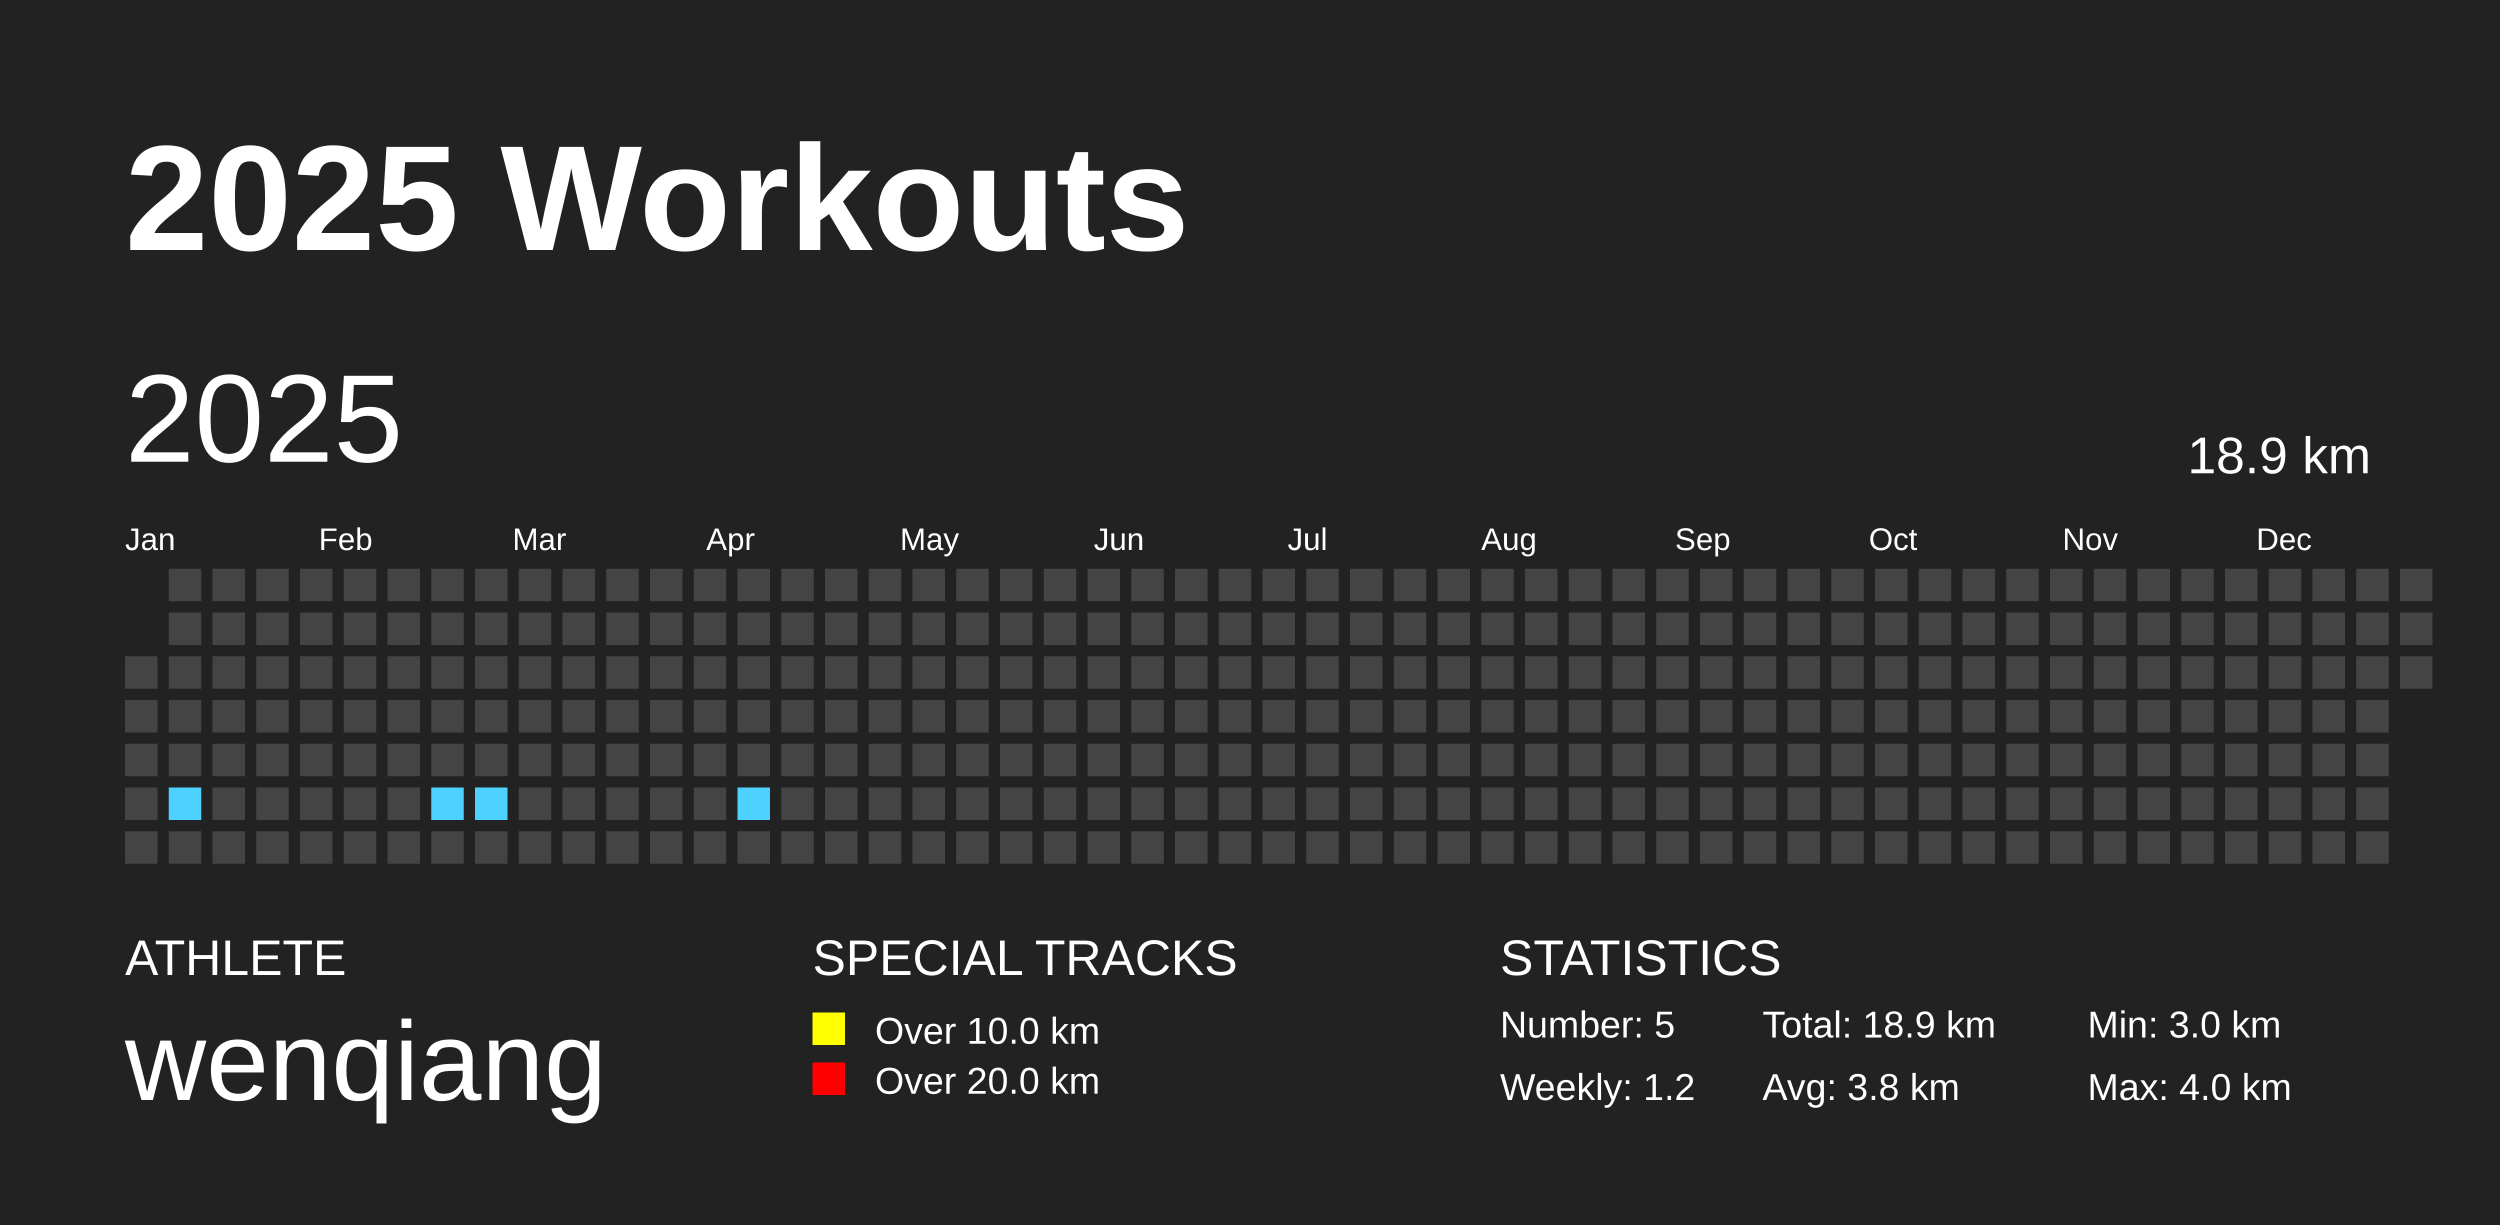
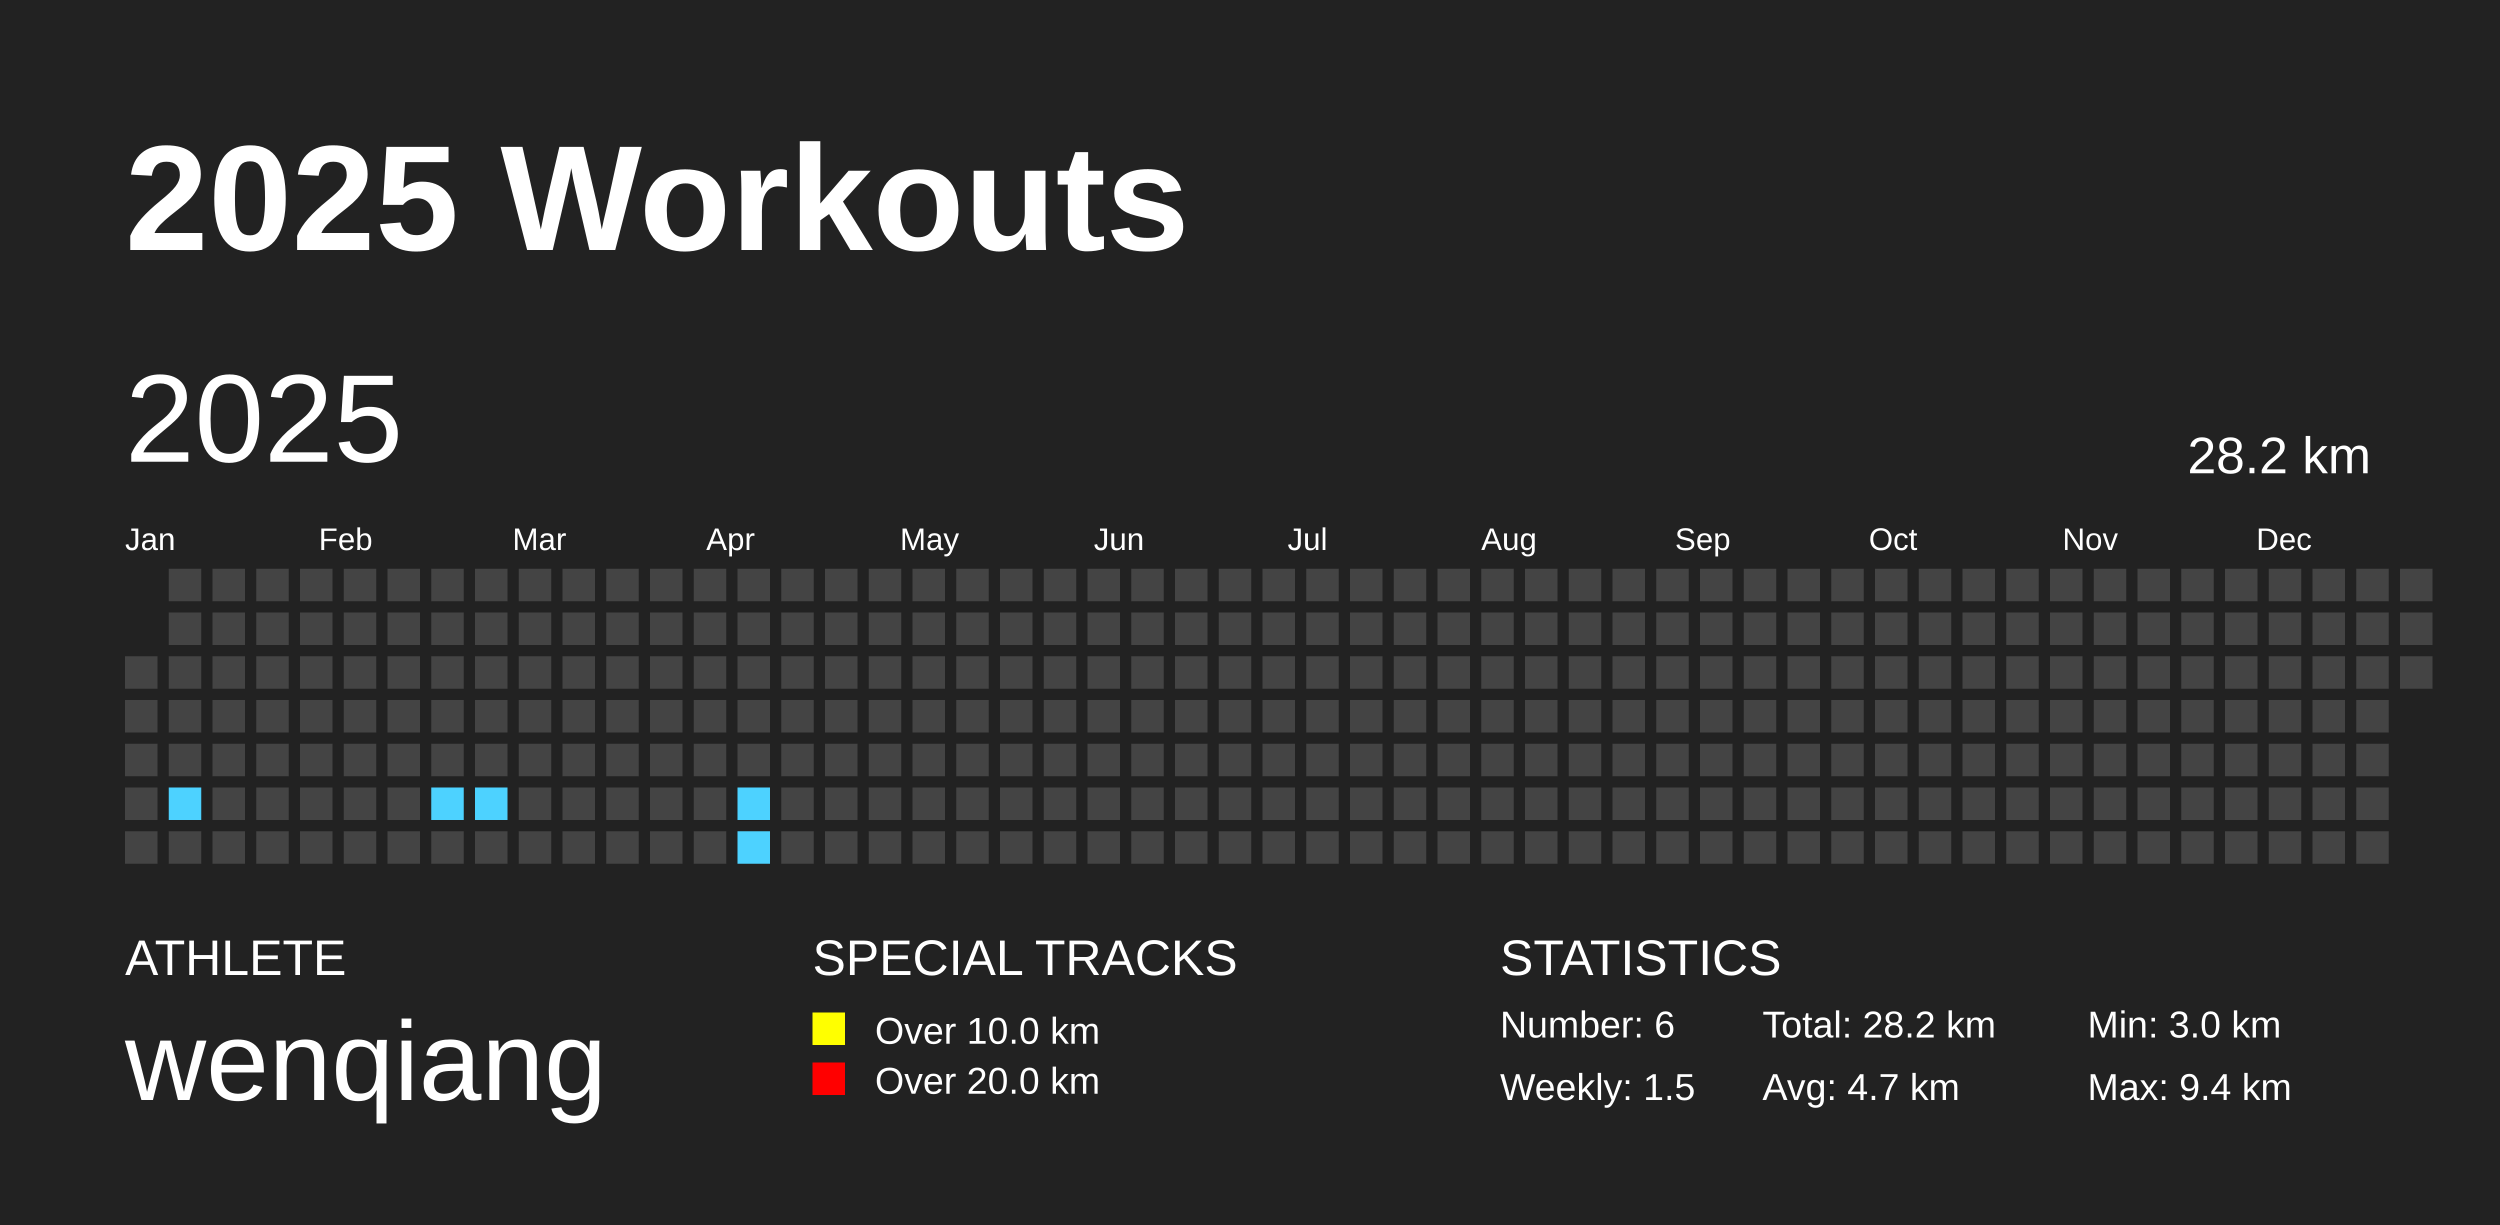
<svg xmlns="http://www.w3.org/2000/svg" baseProfile="full" height="98mm" version="1.1" viewBox="0,0,200,98" width="200mm">
  <defs />
  <rect fill="#222222" height="98" width="200" x="0" y="0" />
  <text fill="#FFFFFF" style="font-size:12px; font-family:Arial; font-weight:bold;" x="10" y="20">2025 Workouts</text>
  <text fill="#FFFFFF" style="font-size:4px; font-family:Arial" x="10" y="78">ATHLETE</text>
  <text fill="#FFFFFF" style="font-size:9px; font-family:Arial" x="10" y="88">wenqiang</text>
  <text fill="#FFFFFF" style="font-size:4px; font-family:Arial" x="65" y="78">SPECIAL TRACKS</text>
  <rect fill="yellow" height="2.6" width="2.6" x="65" y="81" />
  <text fill="#FFFFFF" style="font-size:3px; font-family:Arial" x="70" y="83.5">Over 10.0 km</text>
  <rect fill="red" height="2.6" width="2.6" x="65" y="85" />
  <text fill="#FFFFFF" style="font-size:3px; font-family:Arial" x="70" y="87.5">Over 20.0 km</text>
  <text fill="#FFFFFF" style="font-size:4px; font-family:Arial" x="120" y="78">STATISTICS</text>
-   <text fill="#FFFFFF" style="font-size:3px; font-family:Arial" x="120" y="83">Number: 5</text>
-   <text fill="#FFFFFF" style="font-size:3px; font-family:Arial" x="120" y="88">Weekly: 1.2</text>
-   <text fill="#FFFFFF" style="font-size:3px; font-family:Arial" x="141" y="83">Total: 18.9 km</text>
-   <text fill="#FFFFFF" style="font-size:3px; font-family:Arial" x="141" y="88">Avg: 3.8 km</text>
+   <text fill="#FFFFFF" style="font-size:3px; font-family:Arial" x="120" y="83">Number: 6</text>
+   <text fill="#FFFFFF" style="font-size:3px; font-family:Arial" x="120" y="88">Weekly: 1.5</text>
+   <text fill="#FFFFFF" style="font-size:3px; font-family:Arial" x="141" y="83">Total: 28.2 km</text>
+   <text fill="#FFFFFF" style="font-size:3px; font-family:Arial" x="141" y="88">Avg: 4.7 km</text>
  <text fill="#FFFFFF" style="font-size:3px; font-family:Arial" x="167" y="83">Min: 3.0 km</text>
-   <text fill="#FFFFFF" style="font-size:3px; font-family:Arial" x="167" y="88">Max: 4.0 km</text>
+   <text fill="#FFFFFF" style="font-size:3px; font-family:Arial" x="167" y="88">Max: 9.4 km</text>
  <text dominant-baseline="hanging" fill="#FFFFFF" style="font-size:10.0px; font-family:Arial;" x="10" y="30">2025</text>
-   <text dominant-baseline="hanging" fill="#FFFFFF" style="font-size:4.125px; font-family:Arial;" x="175" y="35">18.9 km</text>
+   <text dominant-baseline="hanging" fill="#FFFFFF" style="font-size:4.125px; font-family:Arial;" x="175" y="35">28.2 km</text>
  <text fill="#FFFFFF" style="font-size:2.5px; font-family:Arial" x="10.0" y="44">Jan</text>
  <text fill="#FFFFFF" style="font-size:2.5px; font-family:Arial" x="25.5" y="44">Feb</text>
  <text fill="#FFFFFF" style="font-size:2.5px; font-family:Arial" x="41.0" y="44">Mar</text>
  <text fill="#FFFFFF" style="font-size:2.5px; font-family:Arial" x="56.5" y="44">Apr</text>
  <text fill="#FFFFFF" style="font-size:2.5px; font-family:Arial" x="72.0" y="44">May</text>
  <text fill="#FFFFFF" style="font-size:2.5px; font-family:Arial" x="87.5" y="44">Jun</text>
  <text fill="#FFFFFF" style="font-size:2.5px; font-family:Arial" x="103.0" y="44">Jul</text>
  <text fill="#FFFFFF" style="font-size:2.5px; font-family:Arial" x="118.5" y="44">Aug</text>
  <text fill="#FFFFFF" style="font-size:2.5px; font-family:Arial" x="134.0" y="44">Sep</text>
  <text fill="#FFFFFF" style="font-size:2.5px; font-family:Arial" x="149.5" y="44">Oct</text>
  <text fill="#FFFFFF" style="font-size:2.5px; font-family:Arial" x="165.0" y="44">Nov</text>
  <text fill="#FFFFFF" style="font-size:2.5px; font-family:Arial" x="180.5" y="44">Dec</text>
  <rect fill="#444444" height="2.6" width="2.6" x="10.0" y="52.5" />
  <rect fill="#444444" height="2.6" width="2.6" x="10.0" y="56.0" />
  <rect fill="#444444" height="2.6" width="2.6" x="10.0" y="59.5" />
  <rect fill="#444444" height="2.6" width="2.6" x="10.0" y="63.0" />
  <rect fill="#444444" height="2.6" width="2.6" x="10.0" y="66.5" />
  <rect fill="#444444" height="2.6" width="2.6" x="13.5" y="45.5" />
  <rect fill="#444444" height="2.6" width="2.6" x="13.5" y="49.0" />
  <rect fill="#444444" height="2.6" width="2.6" x="13.5" y="52.5" />
  <rect fill="#444444" height="2.6" width="2.6" x="13.5" y="56.0" />
  <rect fill="#444444" height="2.6" width="2.6" x="13.5" y="59.5" />
  <rect fill="#4DD2FF" height="2.6" width="2.6" x="13.5" y="63.0" />
  <rect fill="#444444" height="2.6" width="2.6" x="13.5" y="66.5" />
  <rect fill="#444444" height="2.6" width="2.6" x="17.0" y="45.5" />
  <rect fill="#444444" height="2.6" width="2.6" x="17.0" y="49.0" />
  <rect fill="#444444" height="2.6" width="2.6" x="17.0" y="52.5" />
  <rect fill="#444444" height="2.6" width="2.6" x="17.0" y="56.0" />
  <rect fill="#444444" height="2.6" width="2.6" x="17.0" y="59.5" />
  <rect fill="#444444" height="2.6" width="2.6" x="17.0" y="63.0" />
  <rect fill="#444444" height="2.6" width="2.6" x="17.0" y="66.5" />
  <rect fill="#444444" height="2.6" width="2.6" x="20.5" y="45.5" />
  <rect fill="#444444" height="2.6" width="2.6" x="20.5" y="49.0" />
  <rect fill="#444444" height="2.6" width="2.6" x="20.5" y="52.5" />
  <rect fill="#444444" height="2.6" width="2.6" x="20.5" y="56.0" />
  <rect fill="#444444" height="2.6" width="2.6" x="20.5" y="59.5" />
  <rect fill="#444444" height="2.6" width="2.6" x="20.5" y="63.0" />
  <rect fill="#444444" height="2.6" width="2.6" x="20.5" y="66.5" />
  <rect fill="#444444" height="2.6" width="2.6" x="24.0" y="45.5" />
  <rect fill="#444444" height="2.6" width="2.6" x="24.0" y="49.0" />
  <rect fill="#444444" height="2.6" width="2.6" x="24.0" y="52.5" />
  <rect fill="#444444" height="2.6" width="2.6" x="24.0" y="56.0" />
  <rect fill="#444444" height="2.6" width="2.6" x="24.0" y="59.5" />
  <rect fill="#444444" height="2.6" width="2.6" x="24.0" y="63.0" />
  <rect fill="#444444" height="2.6" width="2.6" x="24.0" y="66.5" />
  <rect fill="#444444" height="2.6" width="2.6" x="27.5" y="45.5" />
  <rect fill="#444444" height="2.6" width="2.6" x="27.5" y="49.0" />
  <rect fill="#444444" height="2.6" width="2.6" x="27.5" y="52.5" />
  <rect fill="#444444" height="2.6" width="2.6" x="27.5" y="56.0" />
  <rect fill="#444444" height="2.6" width="2.6" x="27.5" y="59.5" />
  <rect fill="#444444" height="2.6" width="2.6" x="27.5" y="63.0" />
  <rect fill="#444444" height="2.6" width="2.6" x="27.5" y="66.5" />
  <rect fill="#444444" height="2.6" width="2.6" x="31.0" y="45.5" />
  <rect fill="#444444" height="2.6" width="2.6" x="31.0" y="49.0" />
  <rect fill="#444444" height="2.6" width="2.6" x="31.0" y="52.5" />
  <rect fill="#444444" height="2.6" width="2.6" x="31.0" y="56.0" />
  <rect fill="#444444" height="2.6" width="2.6" x="31.0" y="59.5" />
  <rect fill="#444444" height="2.6" width="2.6" x="31.0" y="63.0" />
  <rect fill="#444444" height="2.6" width="2.6" x="31.0" y="66.5" />
  <rect fill="#444444" height="2.6" width="2.6" x="34.5" y="45.5" />
  <rect fill="#444444" height="2.6" width="2.6" x="34.5" y="49.0" />
  <rect fill="#444444" height="2.6" width="2.6" x="34.5" y="52.5" />
  <rect fill="#444444" height="2.6" width="2.6" x="34.5" y="56.0" />
  <rect fill="#444444" height="2.6" width="2.6" x="34.5" y="59.5" />
  <rect fill="#4DD2FF" height="2.6" width="2.6" x="34.5" y="63.0" />
  <rect fill="#444444" height="2.6" width="2.6" x="34.5" y="66.5" />
  <rect fill="#444444" height="2.6" width="2.6" x="38.0" y="45.5" />
  <rect fill="#444444" height="2.6" width="2.6" x="38.0" y="49.0" />
  <rect fill="#444444" height="2.6" width="2.6" x="38.0" y="52.5" />
  <rect fill="#444444" height="2.6" width="2.6" x="38.0" y="56.0" />
  <rect fill="#444444" height="2.6" width="2.6" x="38.0" y="59.5" />
  <rect fill="#4DD2FF" height="2.6" width="2.6" x="38.0" y="63.0" />
  <rect fill="#444444" height="2.6" width="2.6" x="38.0" y="66.5" />
  <rect fill="#444444" height="2.6" width="2.6" x="41.5" y="45.5" />
  <rect fill="#444444" height="2.6" width="2.6" x="41.5" y="49.0" />
  <rect fill="#444444" height="2.6" width="2.6" x="41.5" y="52.5" />
  <rect fill="#444444" height="2.6" width="2.6" x="41.5" y="56.0" />
  <rect fill="#444444" height="2.6" width="2.6" x="41.5" y="59.5" />
  <rect fill="#444444" height="2.6" width="2.6" x="41.5" y="63.0" />
  <rect fill="#444444" height="2.6" width="2.6" x="41.5" y="66.5" />
  <rect fill="#444444" height="2.6" width="2.6" x="45.0" y="45.5" />
  <rect fill="#444444" height="2.6" width="2.6" x="45.0" y="49.0" />
  <rect fill="#444444" height="2.6" width="2.6" x="45.0" y="52.5" />
  <rect fill="#444444" height="2.6" width="2.6" x="45.0" y="56.0" />
  <rect fill="#444444" height="2.6" width="2.6" x="45.0" y="59.5" />
  <rect fill="#444444" height="2.6" width="2.6" x="45.0" y="63.0" />
  <rect fill="#444444" height="2.6" width="2.6" x="45.0" y="66.5" />
  <rect fill="#444444" height="2.6" width="2.6" x="48.5" y="45.5" />
  <rect fill="#444444" height="2.6" width="2.6" x="48.5" y="49.0" />
  <rect fill="#444444" height="2.6" width="2.6" x="48.5" y="52.5" />
  <rect fill="#444444" height="2.6" width="2.6" x="48.5" y="56.0" />
  <rect fill="#444444" height="2.6" width="2.6" x="48.5" y="59.5" />
  <rect fill="#444444" height="2.6" width="2.6" x="48.5" y="63.0" />
  <rect fill="#444444" height="2.6" width="2.6" x="48.5" y="66.5" />
  <rect fill="#444444" height="2.6" width="2.6" x="52.0" y="45.5" />
  <rect fill="#444444" height="2.6" width="2.6" x="52.0" y="49.0" />
  <rect fill="#444444" height="2.6" width="2.6" x="52.0" y="52.5" />
  <rect fill="#444444" height="2.6" width="2.6" x="52.0" y="56.0" />
  <rect fill="#444444" height="2.6" width="2.6" x="52.0" y="59.5" />
  <rect fill="#444444" height="2.6" width="2.6" x="52.0" y="63.0" />
  <rect fill="#444444" height="2.6" width="2.6" x="52.0" y="66.5" />
  <rect fill="#444444" height="2.6" width="2.6" x="55.5" y="45.5" />
  <rect fill="#444444" height="2.6" width="2.6" x="55.5" y="49.0" />
  <rect fill="#444444" height="2.6" width="2.6" x="55.5" y="52.5" />
  <rect fill="#444444" height="2.6" width="2.6" x="55.5" y="56.0" />
  <rect fill="#444444" height="2.6" width="2.6" x="55.5" y="59.5" />
  <rect fill="#444444" height="2.6" width="2.6" x="55.5" y="63.0" />
  <rect fill="#444444" height="2.6" width="2.6" x="55.5" y="66.5" />
  <rect fill="#444444" height="2.6" width="2.6" x="59.0" y="45.5" />
  <rect fill="#444444" height="2.6" width="2.6" x="59.0" y="49.0" />
  <rect fill="#444444" height="2.6" width="2.6" x="59.0" y="52.5" />
  <rect fill="#444444" height="2.6" width="2.6" x="59.0" y="56.0" />
  <rect fill="#444444" height="2.6" width="2.6" x="59.0" y="59.5" />
  <rect fill="#4DD2FF" height="2.6" width="2.6" x="59.0" y="63.0" />
-   <rect fill="#444444" height="2.6" width="2.6" x="59.0" y="66.5" />
+   <rect fill="#4DD2FF" height="2.6" width="2.6" x="59.0" y="66.5" />
  <rect fill="#444444" height="2.6" width="2.6" x="62.5" y="45.5" />
  <rect fill="#444444" height="2.6" width="2.6" x="62.5" y="49.0" />
  <rect fill="#444444" height="2.6" width="2.6" x="62.5" y="52.5" />
  <rect fill="#444444" height="2.6" width="2.6" x="62.5" y="56.0" />
  <rect fill="#444444" height="2.6" width="2.6" x="62.5" y="59.5" />
  <rect fill="#444444" height="2.6" width="2.6" x="62.5" y="63.0" />
  <rect fill="#444444" height="2.6" width="2.6" x="62.5" y="66.5" />
  <rect fill="#444444" height="2.6" width="2.6" x="66.0" y="45.5" />
  <rect fill="#444444" height="2.6" width="2.6" x="66.0" y="49.0" />
  <rect fill="#444444" height="2.6" width="2.6" x="66.0" y="52.5" />
  <rect fill="#444444" height="2.6" width="2.6" x="66.0" y="56.0" />
  <rect fill="#444444" height="2.6" width="2.6" x="66.0" y="59.5" />
  <rect fill="#444444" height="2.6" width="2.6" x="66.0" y="63.0" />
  <rect fill="#444444" height="2.6" width="2.6" x="66.0" y="66.5" />
  <rect fill="#444444" height="2.6" width="2.6" x="69.5" y="45.5" />
  <rect fill="#444444" height="2.6" width="2.6" x="69.5" y="49.0" />
  <rect fill="#444444" height="2.6" width="2.6" x="69.5" y="52.5" />
  <rect fill="#444444" height="2.6" width="2.6" x="69.5" y="56.0" />
  <rect fill="#444444" height="2.6" width="2.6" x="69.5" y="59.5" />
  <rect fill="#444444" height="2.6" width="2.6" x="69.5" y="63.0" />
  <rect fill="#444444" height="2.6" width="2.6" x="69.5" y="66.5" />
  <rect fill="#444444" height="2.6" width="2.6" x="73.0" y="45.5" />
  <rect fill="#444444" height="2.6" width="2.6" x="73.0" y="49.0" />
  <rect fill="#444444" height="2.6" width="2.6" x="73.0" y="52.5" />
  <rect fill="#444444" height="2.6" width="2.6" x="73.0" y="56.0" />
  <rect fill="#444444" height="2.6" width="2.6" x="73.0" y="59.5" />
  <rect fill="#444444" height="2.6" width="2.6" x="73.0" y="63.0" />
  <rect fill="#444444" height="2.6" width="2.6" x="73.0" y="66.5" />
  <rect fill="#444444" height="2.6" width="2.6" x="76.5" y="45.5" />
  <rect fill="#444444" height="2.6" width="2.6" x="76.5" y="49.0" />
  <rect fill="#444444" height="2.6" width="2.6" x="76.5" y="52.5" />
  <rect fill="#444444" height="2.6" width="2.6" x="76.5" y="56.0" />
  <rect fill="#444444" height="2.6" width="2.6" x="76.5" y="59.5" />
  <rect fill="#444444" height="2.6" width="2.6" x="76.5" y="63.0" />
  <rect fill="#444444" height="2.6" width="2.6" x="76.5" y="66.5" />
  <rect fill="#444444" height="2.6" width="2.6" x="80.0" y="45.5" />
  <rect fill="#444444" height="2.6" width="2.6" x="80.0" y="49.0" />
  <rect fill="#444444" height="2.6" width="2.6" x="80.0" y="52.5" />
  <rect fill="#444444" height="2.6" width="2.6" x="80.0" y="56.0" />
  <rect fill="#444444" height="2.6" width="2.6" x="80.0" y="59.5" />
  <rect fill="#444444" height="2.6" width="2.6" x="80.0" y="63.0" />
  <rect fill="#444444" height="2.6" width="2.6" x="80.0" y="66.5" />
  <rect fill="#444444" height="2.6" width="2.6" x="83.5" y="45.5" />
  <rect fill="#444444" height="2.6" width="2.6" x="83.5" y="49.0" />
  <rect fill="#444444" height="2.6" width="2.6" x="83.5" y="52.5" />
  <rect fill="#444444" height="2.6" width="2.6" x="83.5" y="56.0" />
  <rect fill="#444444" height="2.6" width="2.6" x="83.5" y="59.5" />
  <rect fill="#444444" height="2.6" width="2.6" x="83.5" y="63.0" />
  <rect fill="#444444" height="2.6" width="2.6" x="83.5" y="66.5" />
  <rect fill="#444444" height="2.6" width="2.6" x="87.0" y="45.5" />
  <rect fill="#444444" height="2.6" width="2.6" x="87.0" y="49.0" />
  <rect fill="#444444" height="2.6" width="2.6" x="87.0" y="52.5" />
  <rect fill="#444444" height="2.6" width="2.6" x="87.0" y="56.0" />
  <rect fill="#444444" height="2.6" width="2.6" x="87.0" y="59.5" />
  <rect fill="#444444" height="2.6" width="2.6" x="87.0" y="63.0" />
  <rect fill="#444444" height="2.6" width="2.6" x="87.0" y="66.5" />
  <rect fill="#444444" height="2.6" width="2.6" x="90.5" y="45.5" />
  <rect fill="#444444" height="2.6" width="2.6" x="90.5" y="49.0" />
  <rect fill="#444444" height="2.6" width="2.6" x="90.5" y="52.5" />
  <rect fill="#444444" height="2.6" width="2.6" x="90.5" y="56.0" />
  <rect fill="#444444" height="2.6" width="2.6" x="90.5" y="59.5" />
  <rect fill="#444444" height="2.6" width="2.6" x="90.5" y="63.0" />
  <rect fill="#444444" height="2.6" width="2.6" x="90.5" y="66.5" />
  <rect fill="#444444" height="2.6" width="2.6" x="94.0" y="45.5" />
  <rect fill="#444444" height="2.6" width="2.6" x="94.0" y="49.0" />
  <rect fill="#444444" height="2.6" width="2.6" x="94.0" y="52.5" />
  <rect fill="#444444" height="2.6" width="2.6" x="94.0" y="56.0" />
  <rect fill="#444444" height="2.6" width="2.6" x="94.0" y="59.5" />
  <rect fill="#444444" height="2.6" width="2.6" x="94.0" y="63.0" />
  <rect fill="#444444" height="2.6" width="2.6" x="94.0" y="66.5" />
  <rect fill="#444444" height="2.6" width="2.6" x="97.5" y="45.5" />
  <rect fill="#444444" height="2.6" width="2.6" x="97.5" y="49.0" />
  <rect fill="#444444" height="2.6" width="2.6" x="97.5" y="52.5" />
  <rect fill="#444444" height="2.6" width="2.6" x="97.5" y="56.0" />
  <rect fill="#444444" height="2.6" width="2.6" x="97.5" y="59.5" />
  <rect fill="#444444" height="2.6" width="2.6" x="97.5" y="63.0" />
  <rect fill="#444444" height="2.6" width="2.6" x="97.5" y="66.5" />
  <rect fill="#444444" height="2.6" width="2.6" x="101.0" y="45.5" />
  <rect fill="#444444" height="2.6" width="2.6" x="101.0" y="49.0" />
  <rect fill="#444444" height="2.6" width="2.6" x="101.0" y="52.5" />
  <rect fill="#444444" height="2.6" width="2.6" x="101.0" y="56.0" />
  <rect fill="#444444" height="2.6" width="2.6" x="101.0" y="59.5" />
  <rect fill="#444444" height="2.6" width="2.6" x="101.0" y="63.0" />
  <rect fill="#444444" height="2.6" width="2.6" x="101.0" y="66.5" />
  <rect fill="#444444" height="2.6" width="2.6" x="104.5" y="45.5" />
  <rect fill="#444444" height="2.6" width="2.6" x="104.5" y="49.0" />
  <rect fill="#444444" height="2.6" width="2.6" x="104.5" y="52.5" />
  <rect fill="#444444" height="2.6" width="2.6" x="104.5" y="56.0" />
  <rect fill="#444444" height="2.6" width="2.6" x="104.5" y="59.5" />
  <rect fill="#444444" height="2.6" width="2.6" x="104.5" y="63.0" />
  <rect fill="#444444" height="2.6" width="2.6" x="104.5" y="66.5" />
  <rect fill="#444444" height="2.6" width="2.6" x="108.0" y="45.5" />
  <rect fill="#444444" height="2.6" width="2.6" x="108.0" y="49.0" />
  <rect fill="#444444" height="2.6" width="2.6" x="108.0" y="52.5" />
  <rect fill="#444444" height="2.6" width="2.6" x="108.0" y="56.0" />
  <rect fill="#444444" height="2.6" width="2.6" x="108.0" y="59.5" />
  <rect fill="#444444" height="2.6" width="2.6" x="108.0" y="63.0" />
  <rect fill="#444444" height="2.6" width="2.6" x="108.0" y="66.5" />
  <rect fill="#444444" height="2.6" width="2.6" x="111.5" y="45.5" />
  <rect fill="#444444" height="2.6" width="2.6" x="111.5" y="49.0" />
  <rect fill="#444444" height="2.6" width="2.6" x="111.5" y="52.5" />
  <rect fill="#444444" height="2.6" width="2.6" x="111.5" y="56.0" />
  <rect fill="#444444" height="2.6" width="2.6" x="111.5" y="59.5" />
  <rect fill="#444444" height="2.6" width="2.6" x="111.5" y="63.0" />
  <rect fill="#444444" height="2.6" width="2.6" x="111.5" y="66.5" />
  <rect fill="#444444" height="2.6" width="2.6" x="115.0" y="45.5" />
  <rect fill="#444444" height="2.6" width="2.6" x="115.0" y="49.0" />
  <rect fill="#444444" height="2.6" width="2.6" x="115.0" y="52.5" />
  <rect fill="#444444" height="2.6" width="2.6" x="115.0" y="56.0" />
  <rect fill="#444444" height="2.6" width="2.6" x="115.0" y="59.5" />
  <rect fill="#444444" height="2.6" width="2.6" x="115.0" y="63.0" />
  <rect fill="#444444" height="2.6" width="2.6" x="115.0" y="66.5" />
  <rect fill="#444444" height="2.6" width="2.6" x="118.5" y="45.5" />
  <rect fill="#444444" height="2.6" width="2.6" x="118.5" y="49.0" />
  <rect fill="#444444" height="2.6" width="2.6" x="118.5" y="52.5" />
  <rect fill="#444444" height="2.6" width="2.6" x="118.5" y="56.0" />
  <rect fill="#444444" height="2.6" width="2.6" x="118.5" y="59.5" />
  <rect fill="#444444" height="2.6" width="2.6" x="118.5" y="63.0" />
  <rect fill="#444444" height="2.6" width="2.6" x="118.5" y="66.5" />
  <rect fill="#444444" height="2.6" width="2.6" x="122.0" y="45.5" />
  <rect fill="#444444" height="2.6" width="2.6" x="122.0" y="49.0" />
  <rect fill="#444444" height="2.6" width="2.6" x="122.0" y="52.5" />
  <rect fill="#444444" height="2.6" width="2.6" x="122.0" y="56.0" />
  <rect fill="#444444" height="2.6" width="2.6" x="122.0" y="59.5" />
  <rect fill="#444444" height="2.6" width="2.6" x="122.0" y="63.0" />
  <rect fill="#444444" height="2.6" width="2.6" x="122.0" y="66.5" />
  <rect fill="#444444" height="2.6" width="2.6" x="125.5" y="45.5" />
  <rect fill="#444444" height="2.6" width="2.6" x="125.5" y="49.0" />
  <rect fill="#444444" height="2.6" width="2.6" x="125.5" y="52.5" />
  <rect fill="#444444" height="2.6" width="2.6" x="125.5" y="56.0" />
  <rect fill="#444444" height="2.6" width="2.6" x="125.5" y="59.5" />
  <rect fill="#444444" height="2.6" width="2.6" x="125.5" y="63.0" />
  <rect fill="#444444" height="2.6" width="2.6" x="125.5" y="66.5" />
  <rect fill="#444444" height="2.6" width="2.6" x="129.0" y="45.5" />
  <rect fill="#444444" height="2.6" width="2.6" x="129.0" y="49.0" />
  <rect fill="#444444" height="2.6" width="2.6" x="129.0" y="52.5" />
  <rect fill="#444444" height="2.6" width="2.6" x="129.0" y="56.0" />
  <rect fill="#444444" height="2.6" width="2.6" x="129.0" y="59.5" />
  <rect fill="#444444" height="2.6" width="2.6" x="129.0" y="63.0" />
  <rect fill="#444444" height="2.6" width="2.6" x="129.0" y="66.5" />
  <rect fill="#444444" height="2.6" width="2.6" x="132.5" y="45.5" />
  <rect fill="#444444" height="2.6" width="2.6" x="132.5" y="49.0" />
  <rect fill="#444444" height="2.6" width="2.6" x="132.5" y="52.5" />
  <rect fill="#444444" height="2.6" width="2.6" x="132.5" y="56.0" />
  <rect fill="#444444" height="2.6" width="2.6" x="132.5" y="59.5" />
  <rect fill="#444444" height="2.6" width="2.6" x="132.5" y="63.0" />
  <rect fill="#444444" height="2.6" width="2.6" x="132.5" y="66.5" />
  <rect fill="#444444" height="2.6" width="2.6" x="136.0" y="45.5" />
  <rect fill="#444444" height="2.6" width="2.6" x="136.0" y="49.0" />
  <rect fill="#444444" height="2.6" width="2.6" x="136.0" y="52.5" />
  <rect fill="#444444" height="2.6" width="2.6" x="136.0" y="56.0" />
  <rect fill="#444444" height="2.6" width="2.6" x="136.0" y="59.5" />
  <rect fill="#444444" height="2.6" width="2.6" x="136.0" y="63.0" />
  <rect fill="#444444" height="2.6" width="2.6" x="136.0" y="66.5" />
  <rect fill="#444444" height="2.6" width="2.6" x="139.5" y="45.5" />
  <rect fill="#444444" height="2.6" width="2.6" x="139.5" y="49.0" />
  <rect fill="#444444" height="2.6" width="2.6" x="139.5" y="52.5" />
  <rect fill="#444444" height="2.6" width="2.6" x="139.5" y="56.0" />
  <rect fill="#444444" height="2.6" width="2.6" x="139.5" y="59.5" />
  <rect fill="#444444" height="2.6" width="2.6" x="139.5" y="63.0" />
  <rect fill="#444444" height="2.6" width="2.6" x="139.5" y="66.5" />
  <rect fill="#444444" height="2.6" width="2.6" x="143.0" y="45.5" />
  <rect fill="#444444" height="2.6" width="2.6" x="143.0" y="49.0" />
  <rect fill="#444444" height="2.6" width="2.6" x="143.0" y="52.5" />
  <rect fill="#444444" height="2.6" width="2.6" x="143.0" y="56.0" />
  <rect fill="#444444" height="2.6" width="2.6" x="143.0" y="59.5" />
  <rect fill="#444444" height="2.6" width="2.6" x="143.0" y="63.0" />
  <rect fill="#444444" height="2.6" width="2.6" x="143.0" y="66.5" />
  <rect fill="#444444" height="2.6" width="2.6" x="146.5" y="45.5" />
  <rect fill="#444444" height="2.6" width="2.6" x="146.5" y="49.0" />
  <rect fill="#444444" height="2.6" width="2.6" x="146.5" y="52.5" />
  <rect fill="#444444" height="2.6" width="2.6" x="146.5" y="56.0" />
  <rect fill="#444444" height="2.6" width="2.6" x="146.5" y="59.5" />
  <rect fill="#444444" height="2.6" width="2.6" x="146.5" y="63.0" />
  <rect fill="#444444" height="2.6" width="2.6" x="146.5" y="66.5" />
  <rect fill="#444444" height="2.6" width="2.6" x="150.0" y="45.5" />
  <rect fill="#444444" height="2.6" width="2.6" x="150.0" y="49.0" />
  <rect fill="#444444" height="2.6" width="2.6" x="150.0" y="52.5" />
  <rect fill="#444444" height="2.6" width="2.6" x="150.0" y="56.0" />
  <rect fill="#444444" height="2.6" width="2.6" x="150.0" y="59.5" />
  <rect fill="#444444" height="2.6" width="2.6" x="150.0" y="63.0" />
  <rect fill="#444444" height="2.6" width="2.6" x="150.0" y="66.5" />
  <rect fill="#444444" height="2.6" width="2.6" x="153.5" y="45.5" />
  <rect fill="#444444" height="2.6" width="2.6" x="153.5" y="49.0" />
  <rect fill="#444444" height="2.6" width="2.6" x="153.5" y="52.5" />
  <rect fill="#444444" height="2.6" width="2.6" x="153.5" y="56.0" />
  <rect fill="#444444" height="2.6" width="2.6" x="153.5" y="59.5" />
  <rect fill="#444444" height="2.6" width="2.6" x="153.5" y="63.0" />
  <rect fill="#444444" height="2.6" width="2.6" x="153.5" y="66.5" />
  <rect fill="#444444" height="2.6" width="2.6" x="157.0" y="45.5" />
  <rect fill="#444444" height="2.6" width="2.6" x="157.0" y="49.0" />
  <rect fill="#444444" height="2.6" width="2.6" x="157.0" y="52.5" />
  <rect fill="#444444" height="2.6" width="2.6" x="157.0" y="56.0" />
  <rect fill="#444444" height="2.6" width="2.6" x="157.0" y="59.5" />
  <rect fill="#444444" height="2.6" width="2.6" x="157.0" y="63.0" />
  <rect fill="#444444" height="2.6" width="2.6" x="157.0" y="66.5" />
  <rect fill="#444444" height="2.6" width="2.6" x="160.5" y="45.5" />
  <rect fill="#444444" height="2.6" width="2.6" x="160.5" y="49.0" />
  <rect fill="#444444" height="2.6" width="2.6" x="160.5" y="52.5" />
  <rect fill="#444444" height="2.6" width="2.6" x="160.5" y="56.0" />
  <rect fill="#444444" height="2.6" width="2.6" x="160.5" y="59.5" />
  <rect fill="#444444" height="2.6" width="2.6" x="160.5" y="63.0" />
  <rect fill="#444444" height="2.6" width="2.6" x="160.5" y="66.5" />
  <rect fill="#444444" height="2.6" width="2.6" x="164.0" y="45.5" />
  <rect fill="#444444" height="2.6" width="2.6" x="164.0" y="49.0" />
  <rect fill="#444444" height="2.6" width="2.6" x="164.0" y="52.5" />
  <rect fill="#444444" height="2.6" width="2.6" x="164.0" y="56.0" />
  <rect fill="#444444" height="2.6" width="2.6" x="164.0" y="59.5" />
  <rect fill="#444444" height="2.6" width="2.6" x="164.0" y="63.0" />
  <rect fill="#444444" height="2.6" width="2.6" x="164.0" y="66.5" />
  <rect fill="#444444" height="2.6" width="2.6" x="167.5" y="45.5" />
  <rect fill="#444444" height="2.6" width="2.6" x="167.5" y="49.0" />
  <rect fill="#444444" height="2.6" width="2.6" x="167.5" y="52.5" />
  <rect fill="#444444" height="2.6" width="2.6" x="167.5" y="56.0" />
  <rect fill="#444444" height="2.6" width="2.6" x="167.5" y="59.5" />
  <rect fill="#444444" height="2.6" width="2.6" x="167.5" y="63.0" />
  <rect fill="#444444" height="2.6" width="2.6" x="167.5" y="66.5" />
  <rect fill="#444444" height="2.6" width="2.6" x="171.0" y="45.5" />
  <rect fill="#444444" height="2.6" width="2.6" x="171.0" y="49.0" />
  <rect fill="#444444" height="2.6" width="2.6" x="171.0" y="52.5" />
  <rect fill="#444444" height="2.6" width="2.6" x="171.0" y="56.0" />
  <rect fill="#444444" height="2.6" width="2.6" x="171.0" y="59.5" />
  <rect fill="#444444" height="2.6" width="2.6" x="171.0" y="63.0" />
  <rect fill="#444444" height="2.6" width="2.6" x="171.0" y="66.5" />
  <rect fill="#444444" height="2.6" width="2.6" x="174.5" y="45.5" />
  <rect fill="#444444" height="2.6" width="2.6" x="174.5" y="49.0" />
  <rect fill="#444444" height="2.6" width="2.6" x="174.5" y="52.5" />
  <rect fill="#444444" height="2.6" width="2.6" x="174.5" y="56.0" />
  <rect fill="#444444" height="2.6" width="2.6" x="174.5" y="59.5" />
  <rect fill="#444444" height="2.6" width="2.6" x="174.5" y="63.0" />
  <rect fill="#444444" height="2.6" width="2.6" x="174.5" y="66.5" />
  <rect fill="#444444" height="2.6" width="2.6" x="178.0" y="45.5" />
  <rect fill="#444444" height="2.6" width="2.6" x="178.0" y="49.0" />
  <rect fill="#444444" height="2.6" width="2.6" x="178.0" y="52.5" />
  <rect fill="#444444" height="2.6" width="2.6" x="178.0" y="56.0" />
  <rect fill="#444444" height="2.6" width="2.6" x="178.0" y="59.5" />
  <rect fill="#444444" height="2.6" width="2.6" x="178.0" y="63.0" />
  <rect fill="#444444" height="2.6" width="2.6" x="178.0" y="66.5" />
  <rect fill="#444444" height="2.6" width="2.6" x="181.5" y="45.5" />
  <rect fill="#444444" height="2.6" width="2.6" x="181.5" y="49.0" />
  <rect fill="#444444" height="2.6" width="2.6" x="181.5" y="52.5" />
  <rect fill="#444444" height="2.6" width="2.6" x="181.5" y="56.0" />
  <rect fill="#444444" height="2.6" width="2.6" x="181.5" y="59.5" />
  <rect fill="#444444" height="2.6" width="2.6" x="181.5" y="63.0" />
  <rect fill="#444444" height="2.6" width="2.6" x="181.5" y="66.5" />
  <rect fill="#444444" height="2.6" width="2.6" x="185.0" y="45.5" />
  <rect fill="#444444" height="2.6" width="2.6" x="185.0" y="49.0" />
  <rect fill="#444444" height="2.6" width="2.6" x="185.0" y="52.5" />
  <rect fill="#444444" height="2.6" width="2.6" x="185.0" y="56.0" />
  <rect fill="#444444" height="2.6" width="2.6" x="185.0" y="59.5" />
  <rect fill="#444444" height="2.6" width="2.6" x="185.0" y="63.0" />
  <rect fill="#444444" height="2.6" width="2.6" x="185.0" y="66.5" />
  <rect fill="#444444" height="2.6" width="2.6" x="188.5" y="45.5" />
  <rect fill="#444444" height="2.6" width="2.6" x="188.5" y="49.0" />
  <rect fill="#444444" height="2.6" width="2.6" x="188.5" y="52.5" />
  <rect fill="#444444" height="2.6" width="2.6" x="188.5" y="56.0" />
  <rect fill="#444444" height="2.6" width="2.6" x="188.5" y="59.5" />
  <rect fill="#444444" height="2.6" width="2.6" x="188.5" y="63.0" />
  <rect fill="#444444" height="2.6" width="2.6" x="188.5" y="66.5" />
  <rect fill="#444444" height="2.6" width="2.6" x="192.0" y="45.5" />
  <rect fill="#444444" height="2.6" width="2.6" x="192.0" y="49.0" />
  <rect fill="#444444" height="2.6" width="2.6" x="192.0" y="52.5" />
</svg>
